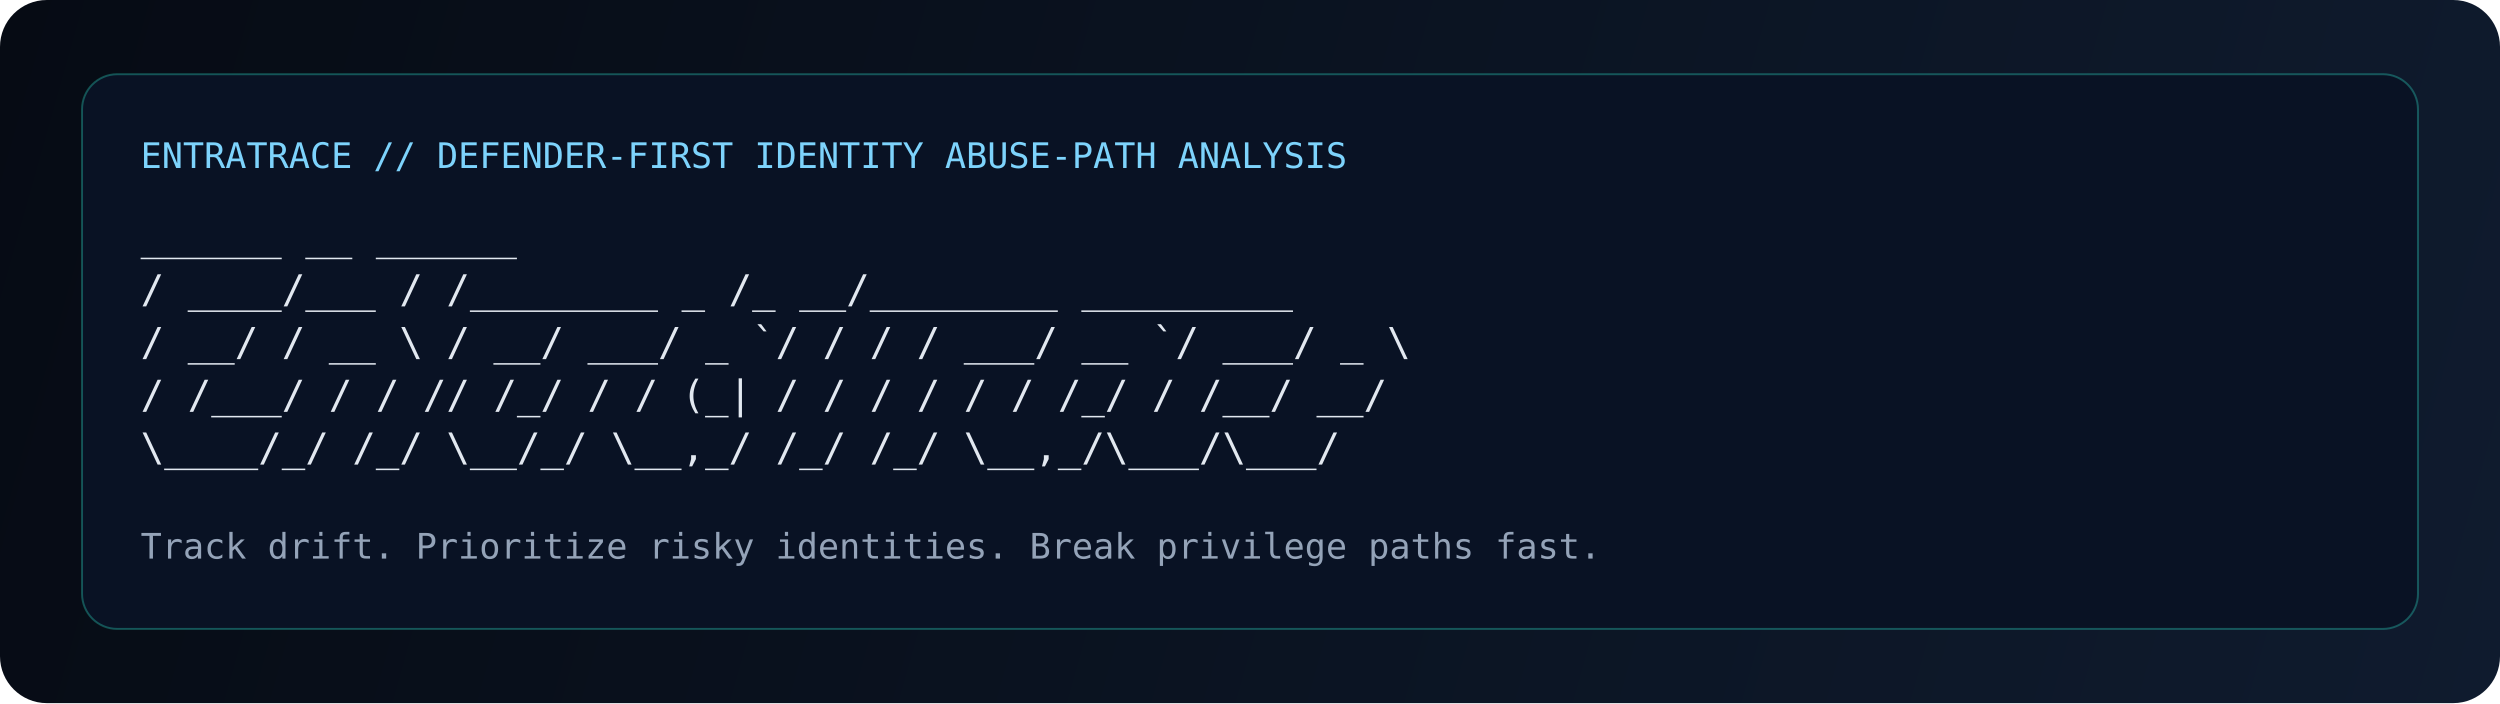
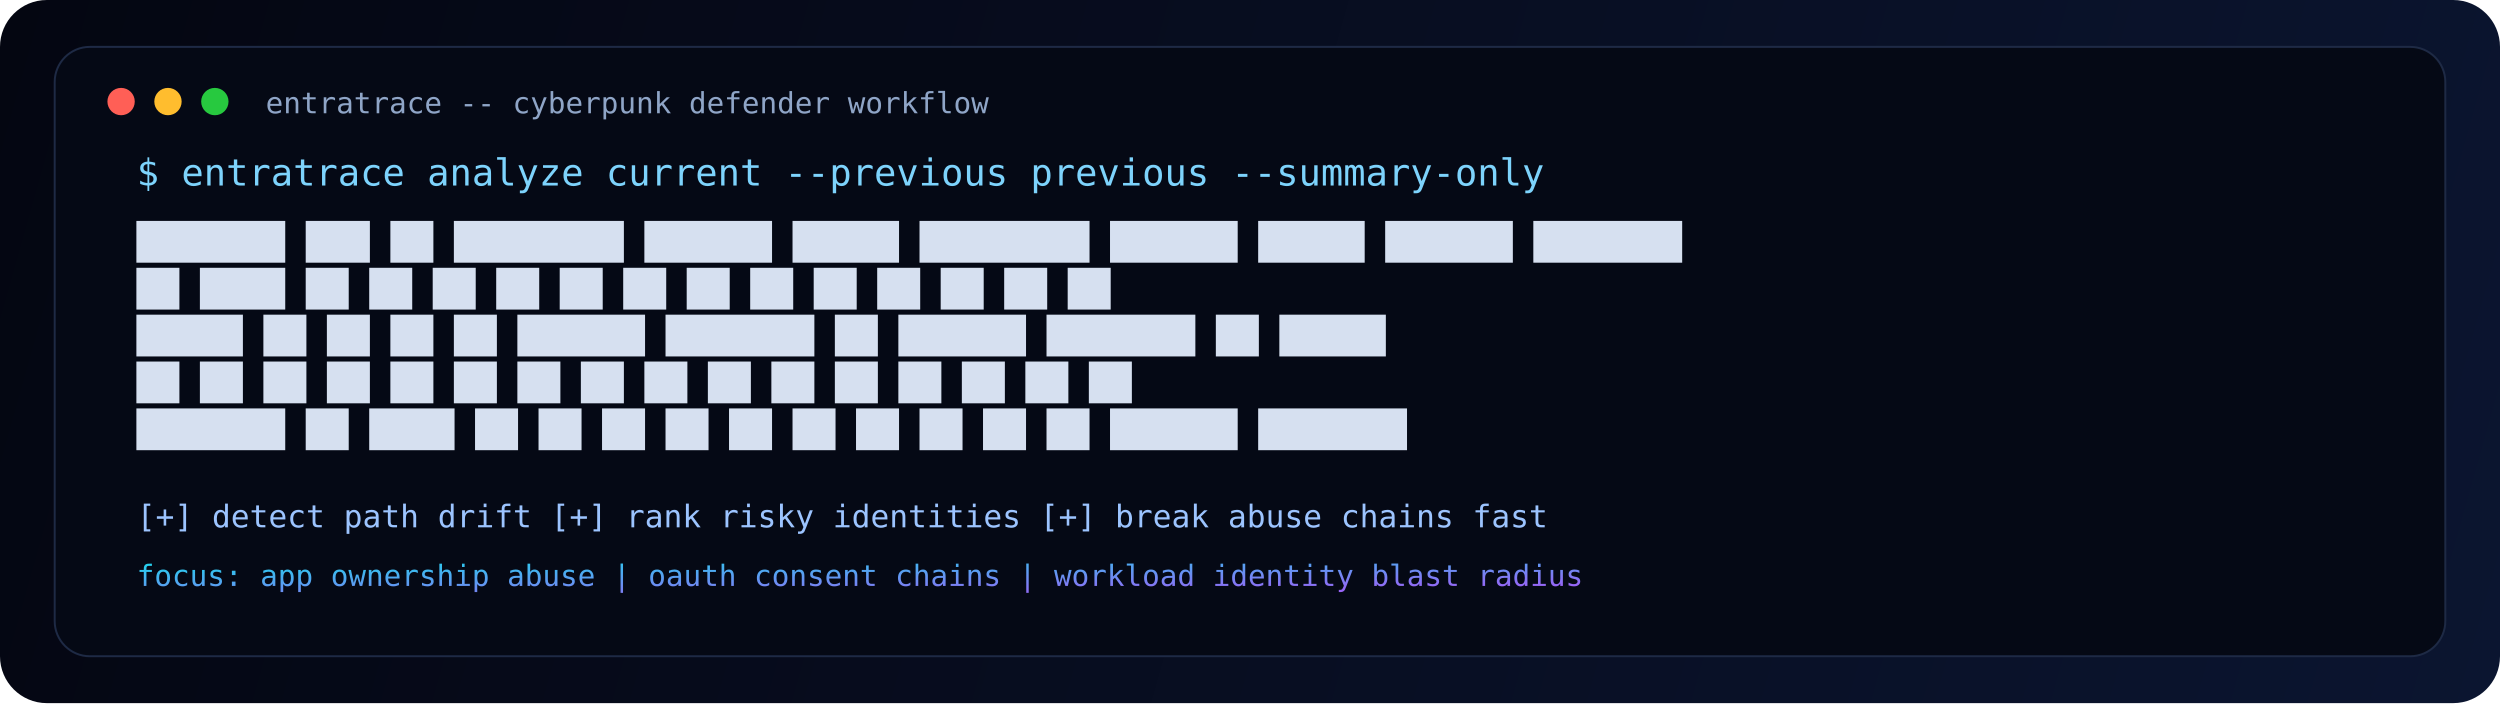
<svg xmlns="http://www.w3.org/2000/svg" width="1280" height="360" viewBox="0 0 1280 360" fill="none">
  <defs>
    <linearGradient id="bg" x1="0" y1="0" x2="1280" y2="360" gradientUnits="userSpaceOnUse">
-       <stop stop-color="#060B14" />
-       <stop offset="1" stop-color="#0F1B2E" />
+       <stop stop-color="#040611" />
+       <stop offset="1" stop-color="#0B1530" />
+     </linearGradient>
+     <linearGradient id="glow" x1="0" y1="0" x2="1" y2="1">
+       <stop stop-color="#22D3EE" />
+       <stop offset="1" stop-color="#A855F7" />
    </linearGradient>
  </defs>
  <rect width="1280" height="360" rx="24" fill="url(#bg)" />
-   <rect x="42" y="38" width="1196" height="284" rx="18" fill="#091224" stroke="#2DD4BF" stroke-opacity="0.35" />
-   <text x="72" y="86" fill="#7DD3FC" font-family="Consolas, Menlo, monospace" font-size="18">ENTRATRACE // DEFENDER-FIRST IDENTITY ABUSE-PATH ANALYSIS</text>
-   <text x="72" y="128" fill="#E2E8F0" font-family="Consolas, Menlo, monospace" font-size="20">  ______       __              ______</text>
-   <text x="72" y="155" fill="#E2E8F0" font-family="Consolas, Menlo, monospace" font-size="20"> / ____/___   / /________ _   /_  __/________ _________</text>
-   <text x="72" y="182" fill="#E2E8F0" font-family="Consolas, Menlo, monospace" font-size="20">/ __/ / __ \ / __/ ___/ _ `/    / / / ___/ __ `/ ___/ _ \</text>
-   <text x="72" y="209" fill="#E2E8F0" font-family="Consolas, Menlo, monospace" font-size="20">/ /___/ / / // /_/ /  / (_| /   / / / /  / /_/ / /__/  __/</text>
-   <text x="72" y="236" fill="#E2E8F0" font-family="Consolas, Menlo, monospace" font-size="20">\____/_/ /_/ \__/_/   \__,_/   /_/ /_/   \__,_/\___/\___/</text>
-   <text x="72" y="286" fill="#94A3B8" font-family="Consolas, Menlo, monospace" font-size="18">Track drift. Prioritize risky identities. Break privilege paths fast.</text>
+   <rect x="28" y="24" width="1224" height="312" rx="18" fill="#050915" stroke="#1E2A45" />
+   <circle cx="62" cy="52" r="7" fill="#FF5F56" />
+   <circle cx="86" cy="52" r="7" fill="#FFBD2E" />
+   <circle cx="110" cy="52" r="7" fill="#27C93F" />
+   <text x="136" y="58" fill="#8FA5C7" font-family="Consolas, Menlo, monospace" font-size="15">entratrace -- cyberpunk defender workflow</text>
+   <text x="70" y="95" fill="#7DD3FC" font-family="Consolas, Menlo, monospace" font-size="19">$ entratrace analyze current --previous previous --summary-only</text>
+   <text x="70" y="130" fill="#D6E0F0" font-family="Consolas, Menlo, monospace" font-size="18">███████ ███    ██ ████████ ██████   █████  ████████ ██████   █████   ██████ ███████</text>
+   <text x="70" y="154" fill="#D6E0F0" font-family="Consolas, Menlo, monospace" font-size="18">██      ████   ██    ██    ██   ██ ██   ██    ██    ██   ██ ██   ██ ██      ██</text>
+   <text x="70" y="178" fill="#D6E0F0" font-family="Consolas, Menlo, monospace" font-size="18">█████   ██ ██  ██    ██    ██████  ███████    ██    ██████  ███████ ██      █████</text>
+   <text x="70" y="202" fill="#D6E0F0" font-family="Consolas, Menlo, monospace" font-size="18">██      ██  ██ ██    ██    ██   ██ ██   ██    ██    ██   ██ ██   ██ ██      ██</text>
+   <text x="70" y="226" fill="#D6E0F0" font-family="Consolas, Menlo, monospace" font-size="18">███████ ██   ████    ██    ██   ██ ██   ██    ██    ██   ██ ██   ██  ██████ ███████</text>
+   <text x="70" y="270" fill="#9CC4FF" font-family="Consolas, Menlo, monospace" font-size="16">[+] detect path drift   [+] rank risky identities   [+] break abuse chains fast</text>
+   <text x="70" y="300" fill="url(#glow)" font-family="Consolas, Menlo, monospace" font-size="15">focus: app ownership abuse | oauth consent chains | workload identity blast radius</text>
</svg>
